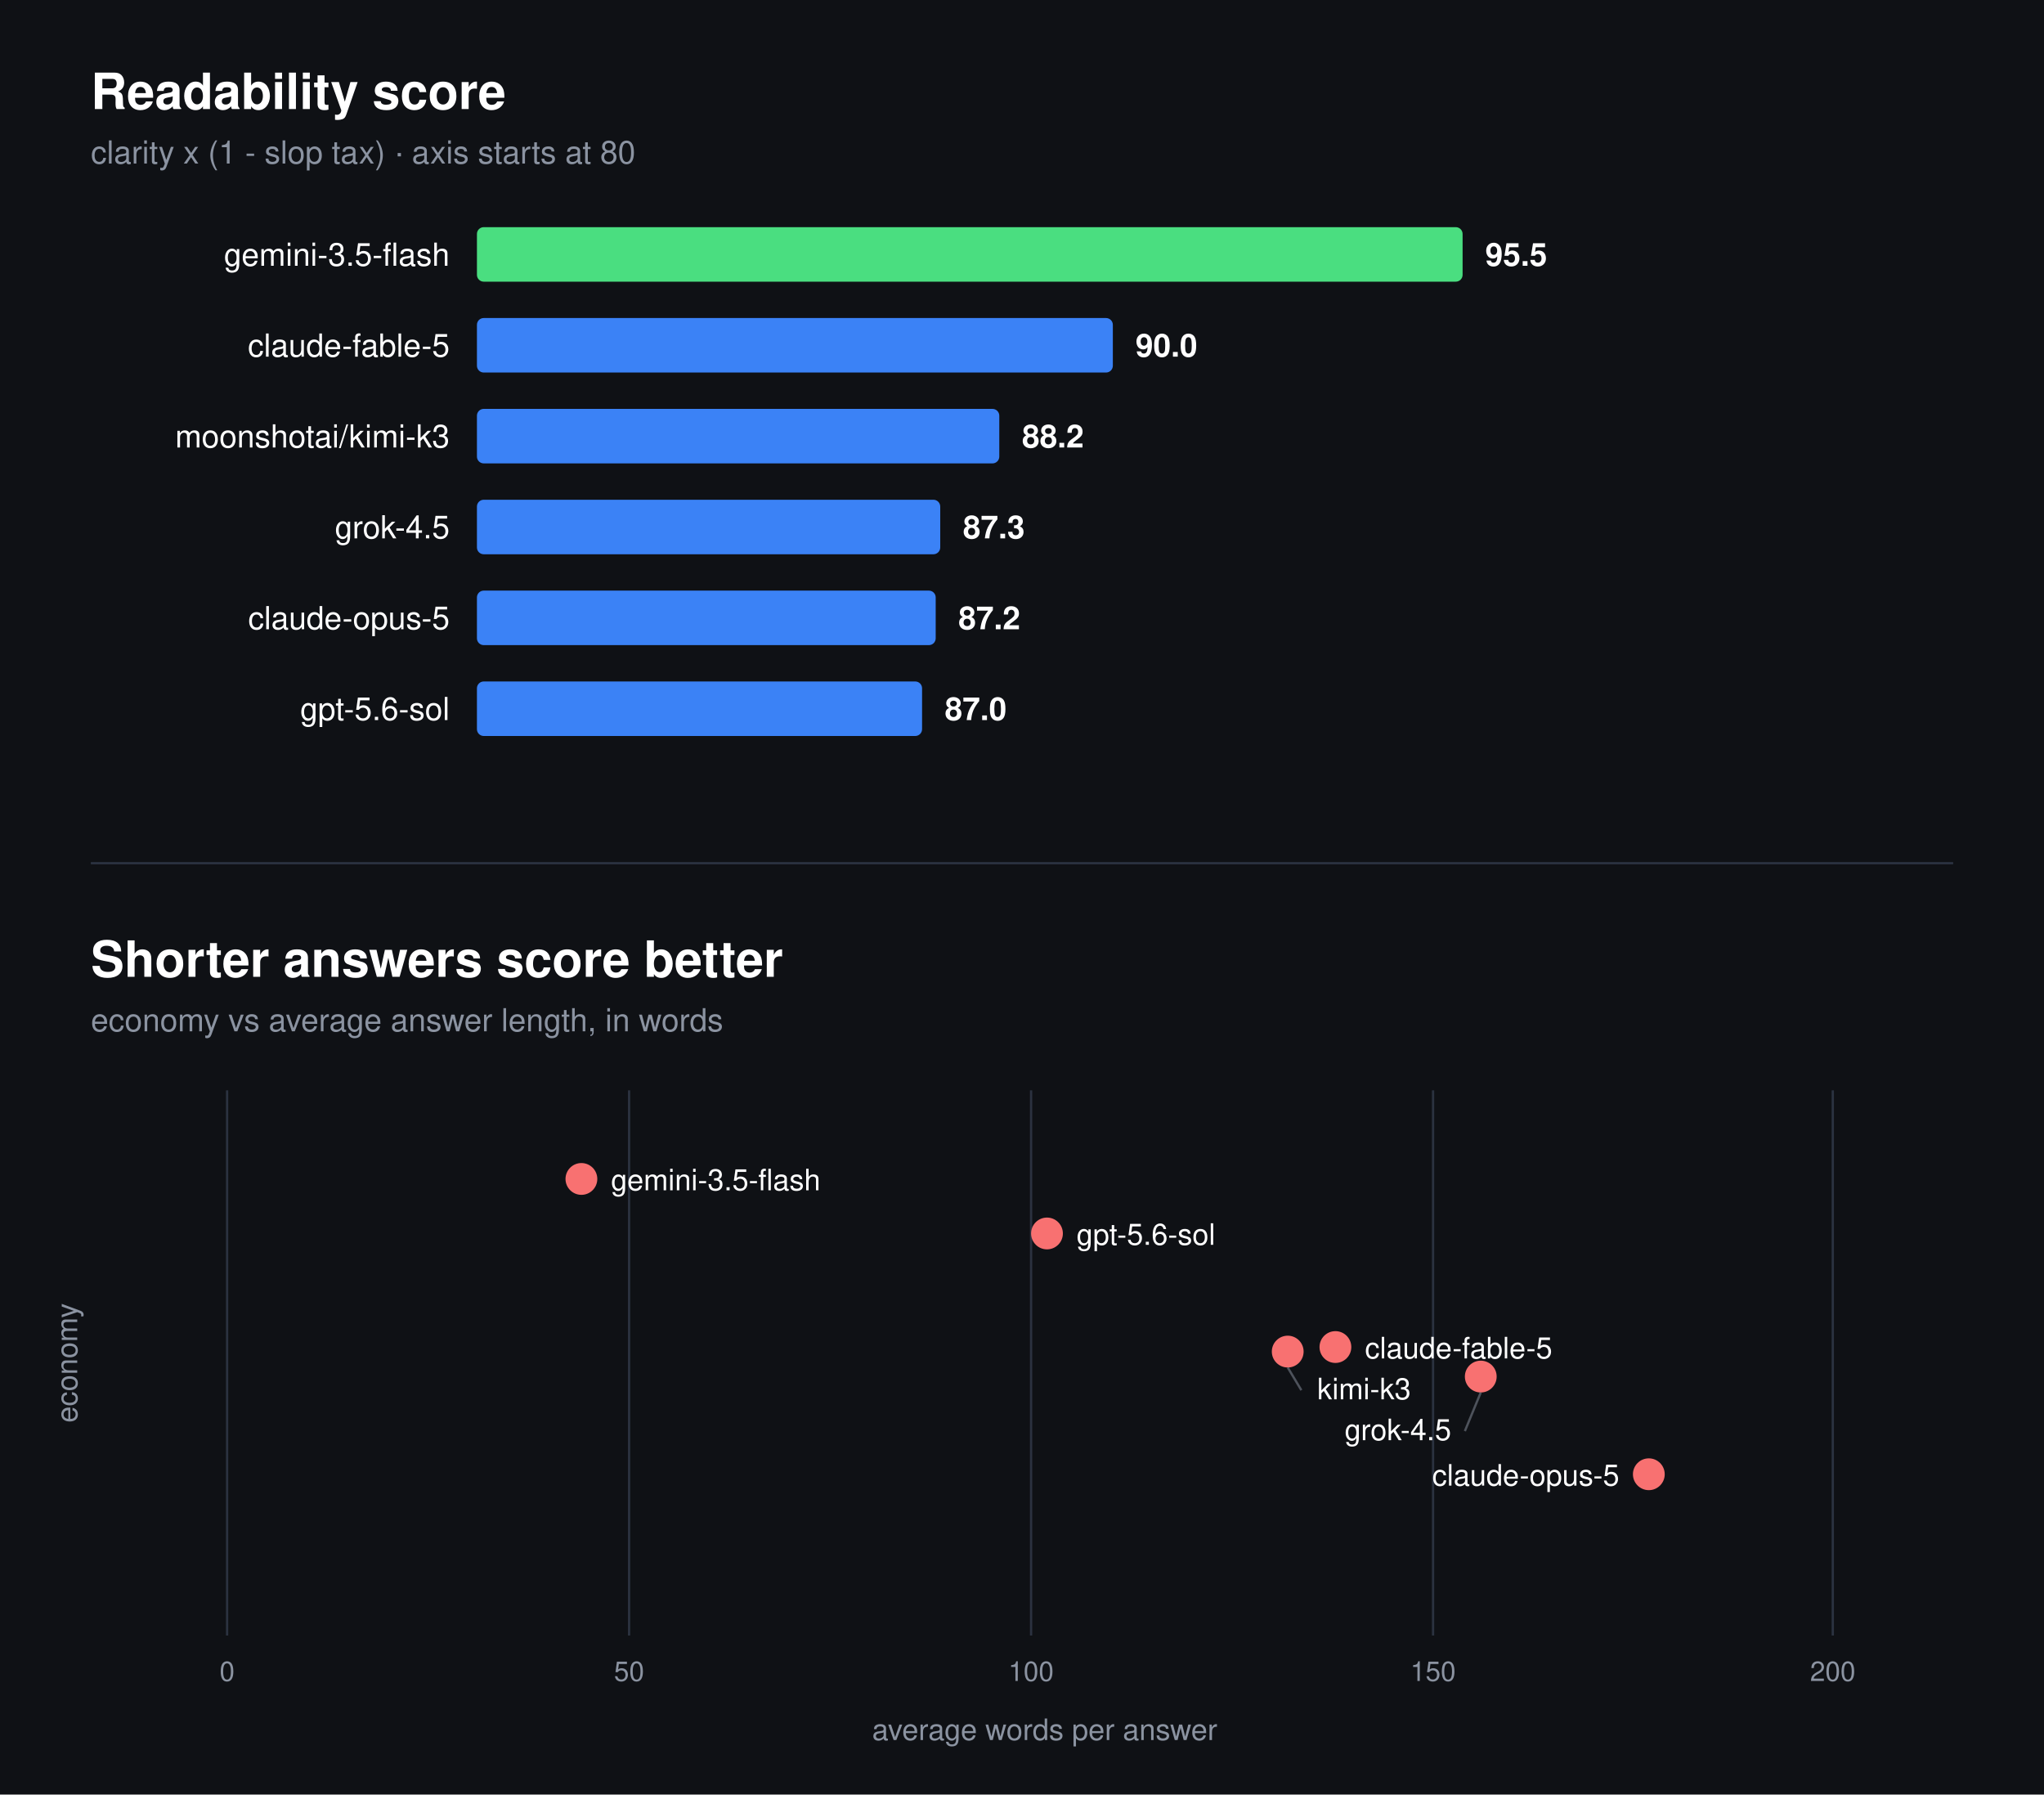
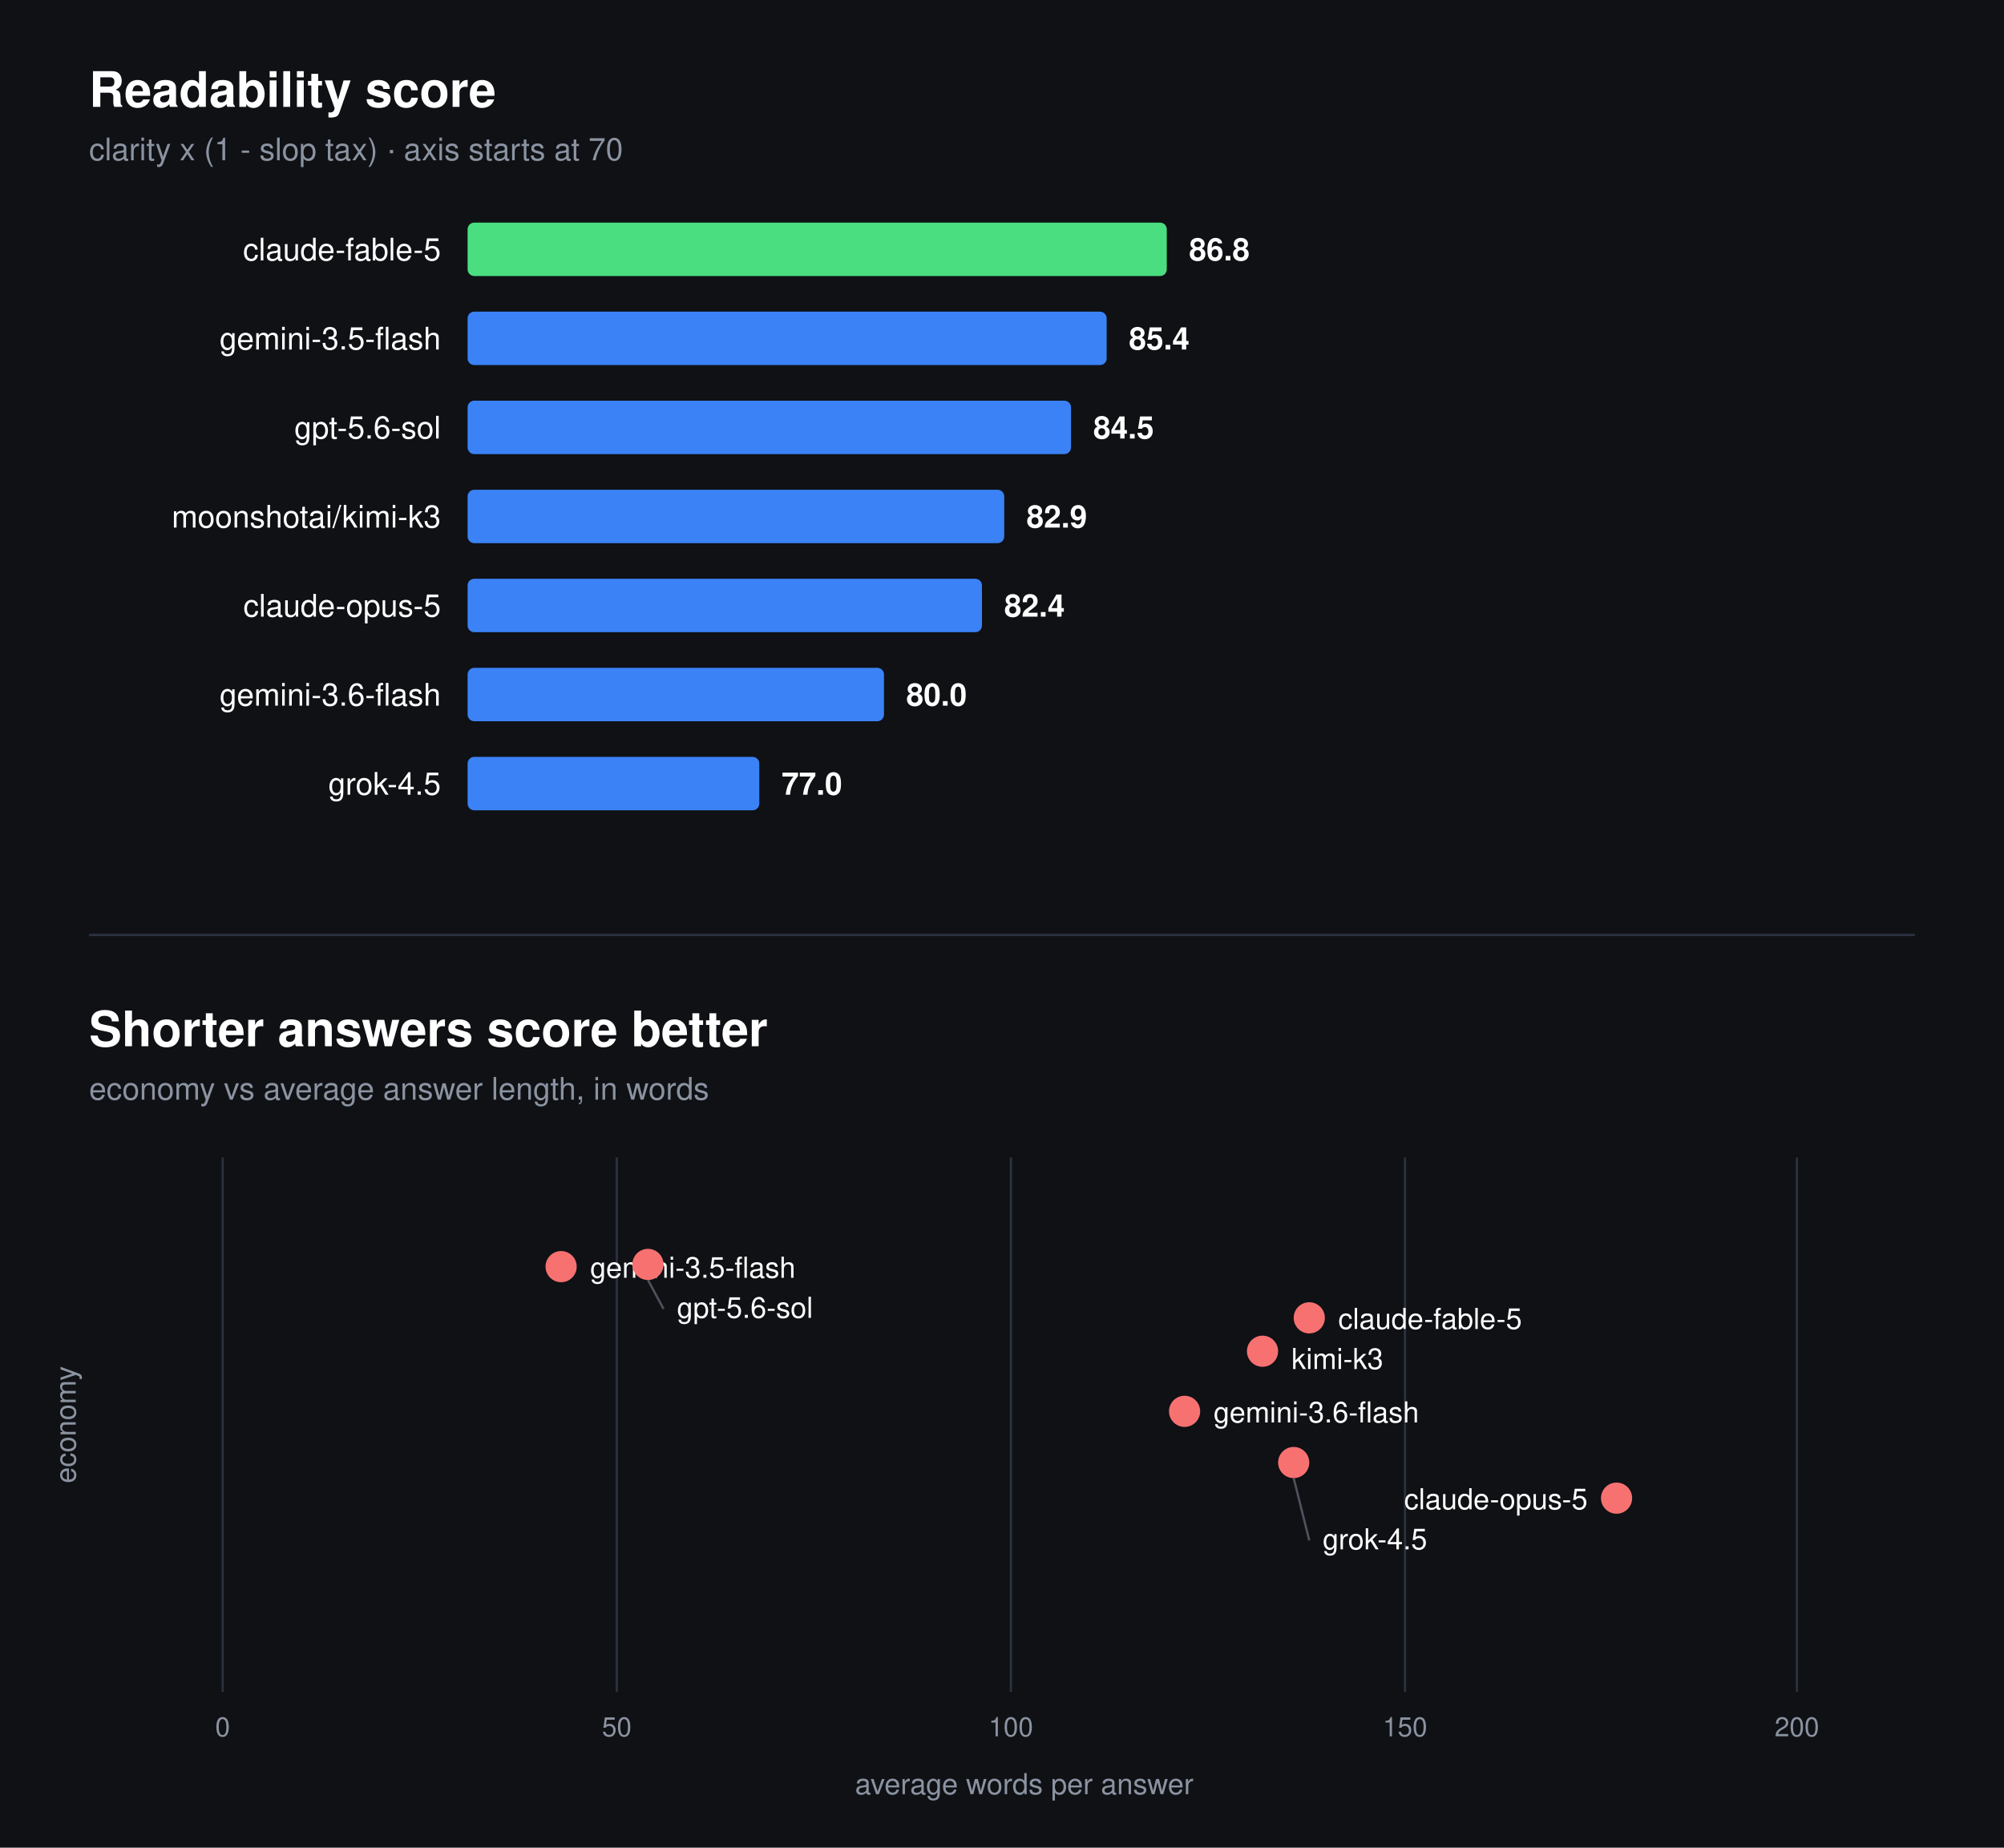
- <svg xmlns="http://www.w3.org/2000/svg" width="900" height="790" viewBox="0 0 900 790" font-family="Helvetica,Arial,sans-serif">
-   <rect width="900" height="790" fill="#0f1115" />
+ <svg xmlns="http://www.w3.org/2000/svg" width="900" height="830" viewBox="0 0 900 830" font-family="Helvetica,Arial,sans-serif">
+   <rect width="900" height="830" fill="#0f1115" />
  <text x="40" y="48" fill="#ffffff" font-size="22" font-weight="700">Readability score</text>
-   <text x="40" y="72" fill="#8b93a1" font-size="14">clarity x (1 - slop tax) · axis starts at 80</text>
-   <text x="198" y="117" fill="#ffffff" font-size="14" text-anchor="end">gemini-3.5-flash</text>
-   <rect x="210" y="100" width="434" height="24" rx="3" fill="#4ade80" />
-   <text x="654" y="117" fill="#ffffff" font-size="14" font-weight="700">95.5</text>
-   <text x="198" y="157" fill="#ffffff" font-size="14" text-anchor="end">claude-fable-5</text>
-   <rect x="210" y="140" width="280" height="24" rx="3" fill="#3b82f6" />
-   <text x="500" y="157" fill="#ffffff" font-size="14" font-weight="700">90.0</text>
-   <text x="198" y="197" fill="#ffffff" font-size="14" text-anchor="end">moonshotai/kimi-k3</text>
-   <rect x="210" y="180" width="230" height="24" rx="3" fill="#3b82f6" />
-   <text x="450" y="197" fill="#ffffff" font-size="14" font-weight="700">88.2</text>
-   <text x="198" y="237" fill="#ffffff" font-size="14" text-anchor="end">grok-4.5</text>
-   <rect x="210" y="220" width="204" height="24" rx="3" fill="#3b82f6" />
-   <text x="424" y="237" fill="#ffffff" font-size="14" font-weight="700">87.3</text>
+   <text x="40" y="72" fill="#8b93a1" font-size="14">clarity x (1 - slop tax) · axis starts at 70</text>
+   <text x="198" y="117" fill="#ffffff" font-size="14" text-anchor="end">claude-fable-5</text>
+   <rect x="210" y="100" width="314" height="24" rx="3" fill="#4ade80" />
+   <text x="534" y="117" fill="#ffffff" font-size="14" font-weight="700">86.8</text>
+   <text x="198" y="157" fill="#ffffff" font-size="14" text-anchor="end">gemini-3.5-flash</text>
+   <rect x="210" y="140" width="287" height="24" rx="3" fill="#3b82f6" />
+   <text x="507" y="157" fill="#ffffff" font-size="14" font-weight="700">85.4</text>
+   <text x="198" y="197" fill="#ffffff" font-size="14" text-anchor="end">gpt-5.6-sol</text>
+   <rect x="210" y="180" width="271" height="24" rx="3" fill="#3b82f6" />
+   <text x="491" y="197" fill="#ffffff" font-size="14" font-weight="700">84.5</text>
+   <text x="198" y="237" fill="#ffffff" font-size="14" text-anchor="end">moonshotai/kimi-k3</text>
+   <rect x="210" y="220" width="241" height="24" rx="3" fill="#3b82f6" />
+   <text x="461" y="237" fill="#ffffff" font-size="14" font-weight="700">82.9</text>
  <text x="198" y="277" fill="#ffffff" font-size="14" text-anchor="end">claude-opus-5</text>
-   <rect x="210" y="260" width="202" height="24" rx="3" fill="#3b82f6" />
-   <text x="422" y="277" fill="#ffffff" font-size="14" font-weight="700">87.2</text>
-   <text x="198" y="317" fill="#ffffff" font-size="14" text-anchor="end">gpt-5.6-sol</text>
-   <rect x="210" y="300" width="196" height="24" rx="3" fill="#3b82f6" />
-   <text x="416" y="317" fill="#ffffff" font-size="14" font-weight="700">87.0</text>
-   <line x1="40" y1="380" x2="860" y2="380" stroke="#2b3240" />
-   <text x="40" y="430" fill="#ffffff" font-size="22" font-weight="700">Shorter answers score better</text>
-   <text x="40" y="454" fill="#8b93a1" font-size="14">economy vs average answer length, in words</text>
-   <line x1="100" y1="480" x2="100" y2="720" stroke="#2b3240" stroke-width="1" />
-   <text x="100" y="740" fill="#8b93a1" font-size="12" text-anchor="middle">0</text>
-   <line x1="277" y1="480" x2="277" y2="720" stroke="#2b3240" stroke-width="1" />
-   <text x="277" y="740" fill="#8b93a1" font-size="12" text-anchor="middle">50</text>
-   <line x1="454" y1="480" x2="454" y2="720" stroke="#2b3240" stroke-width="1" />
-   <text x="454" y="740" fill="#8b93a1" font-size="12" text-anchor="middle">100</text>
-   <line x1="631" y1="480" x2="631" y2="720" stroke="#2b3240" stroke-width="1" />
-   <text x="631" y="740" fill="#8b93a1" font-size="12" text-anchor="middle">150</text>
-   <line x1="807" y1="480" x2="807" y2="720" stroke="#2b3240" stroke-width="1" />
-   <text x="807" y="740" fill="#8b93a1" font-size="12" text-anchor="middle">200</text>
-   <circle cx="256" cy="519" r="7" fill="#f87171" />
-   <text x="269" y="524" fill="#ffffff" font-size="13" text-anchor="start">gemini-3.5-flash</text>
-   <circle cx="588" cy="593" r="7" fill="#f87171" />
-   <text x="601" y="598" fill="#ffffff" font-size="13" text-anchor="start">claude-fable-5</text>
-   <circle cx="567" cy="595" r="7" fill="#f87171" />
-   <line x1="567" y1="602" x2="573" y2="612" stroke="#8b93a1" stroke-width="1" opacity="0.5" />
-   <text x="580" y="616" fill="#ffffff" font-size="13" text-anchor="start">kimi-k3</text>
-   <circle cx="652" cy="606" r="7" fill="#f87171" />
-   <line x1="652" y1="613" x2="645" y2="630" stroke="#8b93a1" stroke-width="1" opacity="0.5" />
-   <text x="639" y="634" fill="#ffffff" font-size="13" text-anchor="end">grok-4.5</text>
-   <circle cx="726" cy="649" r="7" fill="#f87171" />
-   <text x="713" y="654" fill="#ffffff" font-size="13" text-anchor="end">claude-opus-5</text>
-   <circle cx="461" cy="543" r="7" fill="#f87171" />
-   <text x="474" y="548" fill="#ffffff" font-size="13" text-anchor="start">gpt-5.6-sol</text>
-   <text x="460" y="766" fill="#8b93a1" font-size="13" text-anchor="middle">average words per answer</text>
-   <text x="34" y="600" fill="#8b93a1" font-size="13" text-anchor="middle" transform="rotate(-90 34 600)">economy</text>
+   <rect x="210" y="260" width="231" height="24" rx="3" fill="#3b82f6" />
+   <text x="451" y="277" fill="#ffffff" font-size="14" font-weight="700">82.4</text>
+   <text x="198" y="317" fill="#ffffff" font-size="14" text-anchor="end">gemini-3.6-flash</text>
+   <rect x="210" y="300" width="187" height="24" rx="3" fill="#3b82f6" />
+   <text x="407" y="317" fill="#ffffff" font-size="14" font-weight="700">80.0</text>
+   <text x="198" y="357" fill="#ffffff" font-size="14" text-anchor="end">grok-4.5</text>
+   <rect x="210" y="340" width="131" height="24" rx="3" fill="#3b82f6" />
+   <text x="351" y="357" fill="#ffffff" font-size="14" font-weight="700">77.0</text>
+   <line x1="40" y1="420" x2="860" y2="420" stroke="#2b3240" />
+   <text x="40" y="470" fill="#ffffff" font-size="22" font-weight="700">Shorter answers score better</text>
+   <text x="40" y="494" fill="#8b93a1" font-size="14">economy vs average answer length, in words</text>
+   <line x1="100" y1="520" x2="100" y2="760" stroke="#2b3240" stroke-width="1" />
+   <text x="100" y="780" fill="#8b93a1" font-size="12" text-anchor="middle">0</text>
+   <line x1="277" y1="520" x2="277" y2="760" stroke="#2b3240" stroke-width="1" />
+   <text x="277" y="780" fill="#8b93a1" font-size="12" text-anchor="middle">50</text>
+   <line x1="454" y1="520" x2="454" y2="760" stroke="#2b3240" stroke-width="1" />
+   <text x="454" y="780" fill="#8b93a1" font-size="12" text-anchor="middle">100</text>
+   <line x1="631" y1="520" x2="631" y2="760" stroke="#2b3240" stroke-width="1" />
+   <text x="631" y="780" fill="#8b93a1" font-size="12" text-anchor="middle">150</text>
+   <line x1="807" y1="520" x2="807" y2="760" stroke="#2b3240" stroke-width="1" />
+   <text x="807" y="780" fill="#8b93a1" font-size="12" text-anchor="middle">200</text>
+   <circle cx="588" cy="592" r="7" fill="#f87171" />
+   <text x="601" y="597" fill="#ffffff" font-size="13" text-anchor="start">claude-fable-5</text>
+   <circle cx="252" cy="569" r="7" fill="#f87171" />
+   <text x="265" y="574" fill="#ffffff" font-size="13" text-anchor="start">gemini-3.5-flash</text>
+   <circle cx="291" cy="568" r="7" fill="#f87171" />
+   <line x1="291" y1="575" x2="298" y2="588" stroke="#8b93a1" stroke-width="1" opacity="0.5" />
+   <text x="304" y="592" fill="#ffffff" font-size="13" text-anchor="start">gpt-5.6-sol</text>
+   <circle cx="567" cy="607" r="7" fill="#f87171" />
+   <text x="580" y="615" fill="#ffffff" font-size="13" text-anchor="start">kimi-k3</text>
+   <circle cx="726" cy="673" r="7" fill="#f87171" />
+   <text x="713" y="678" fill="#ffffff" font-size="13" text-anchor="end">claude-opus-5</text>
+   <circle cx="532" cy="634" r="7" fill="#f87171" />
+   <text x="545" y="639" fill="#ffffff" font-size="13" text-anchor="start">gemini-3.6-flash</text>
+   <circle cx="581" cy="657" r="7" fill="#f87171" />
+   <line x1="581" y1="664" x2="588" y2="692" stroke="#8b93a1" stroke-width="1" opacity="0.5" />
+   <text x="594" y="696" fill="#ffffff" font-size="13" text-anchor="start">grok-4.5</text>
+   <text x="460" y="806" fill="#8b93a1" font-size="13" text-anchor="middle">average words per answer</text>
+   <text x="34" y="640" fill="#8b93a1" font-size="13" text-anchor="middle" transform="rotate(-90 34 640)">economy</text>
</svg>
